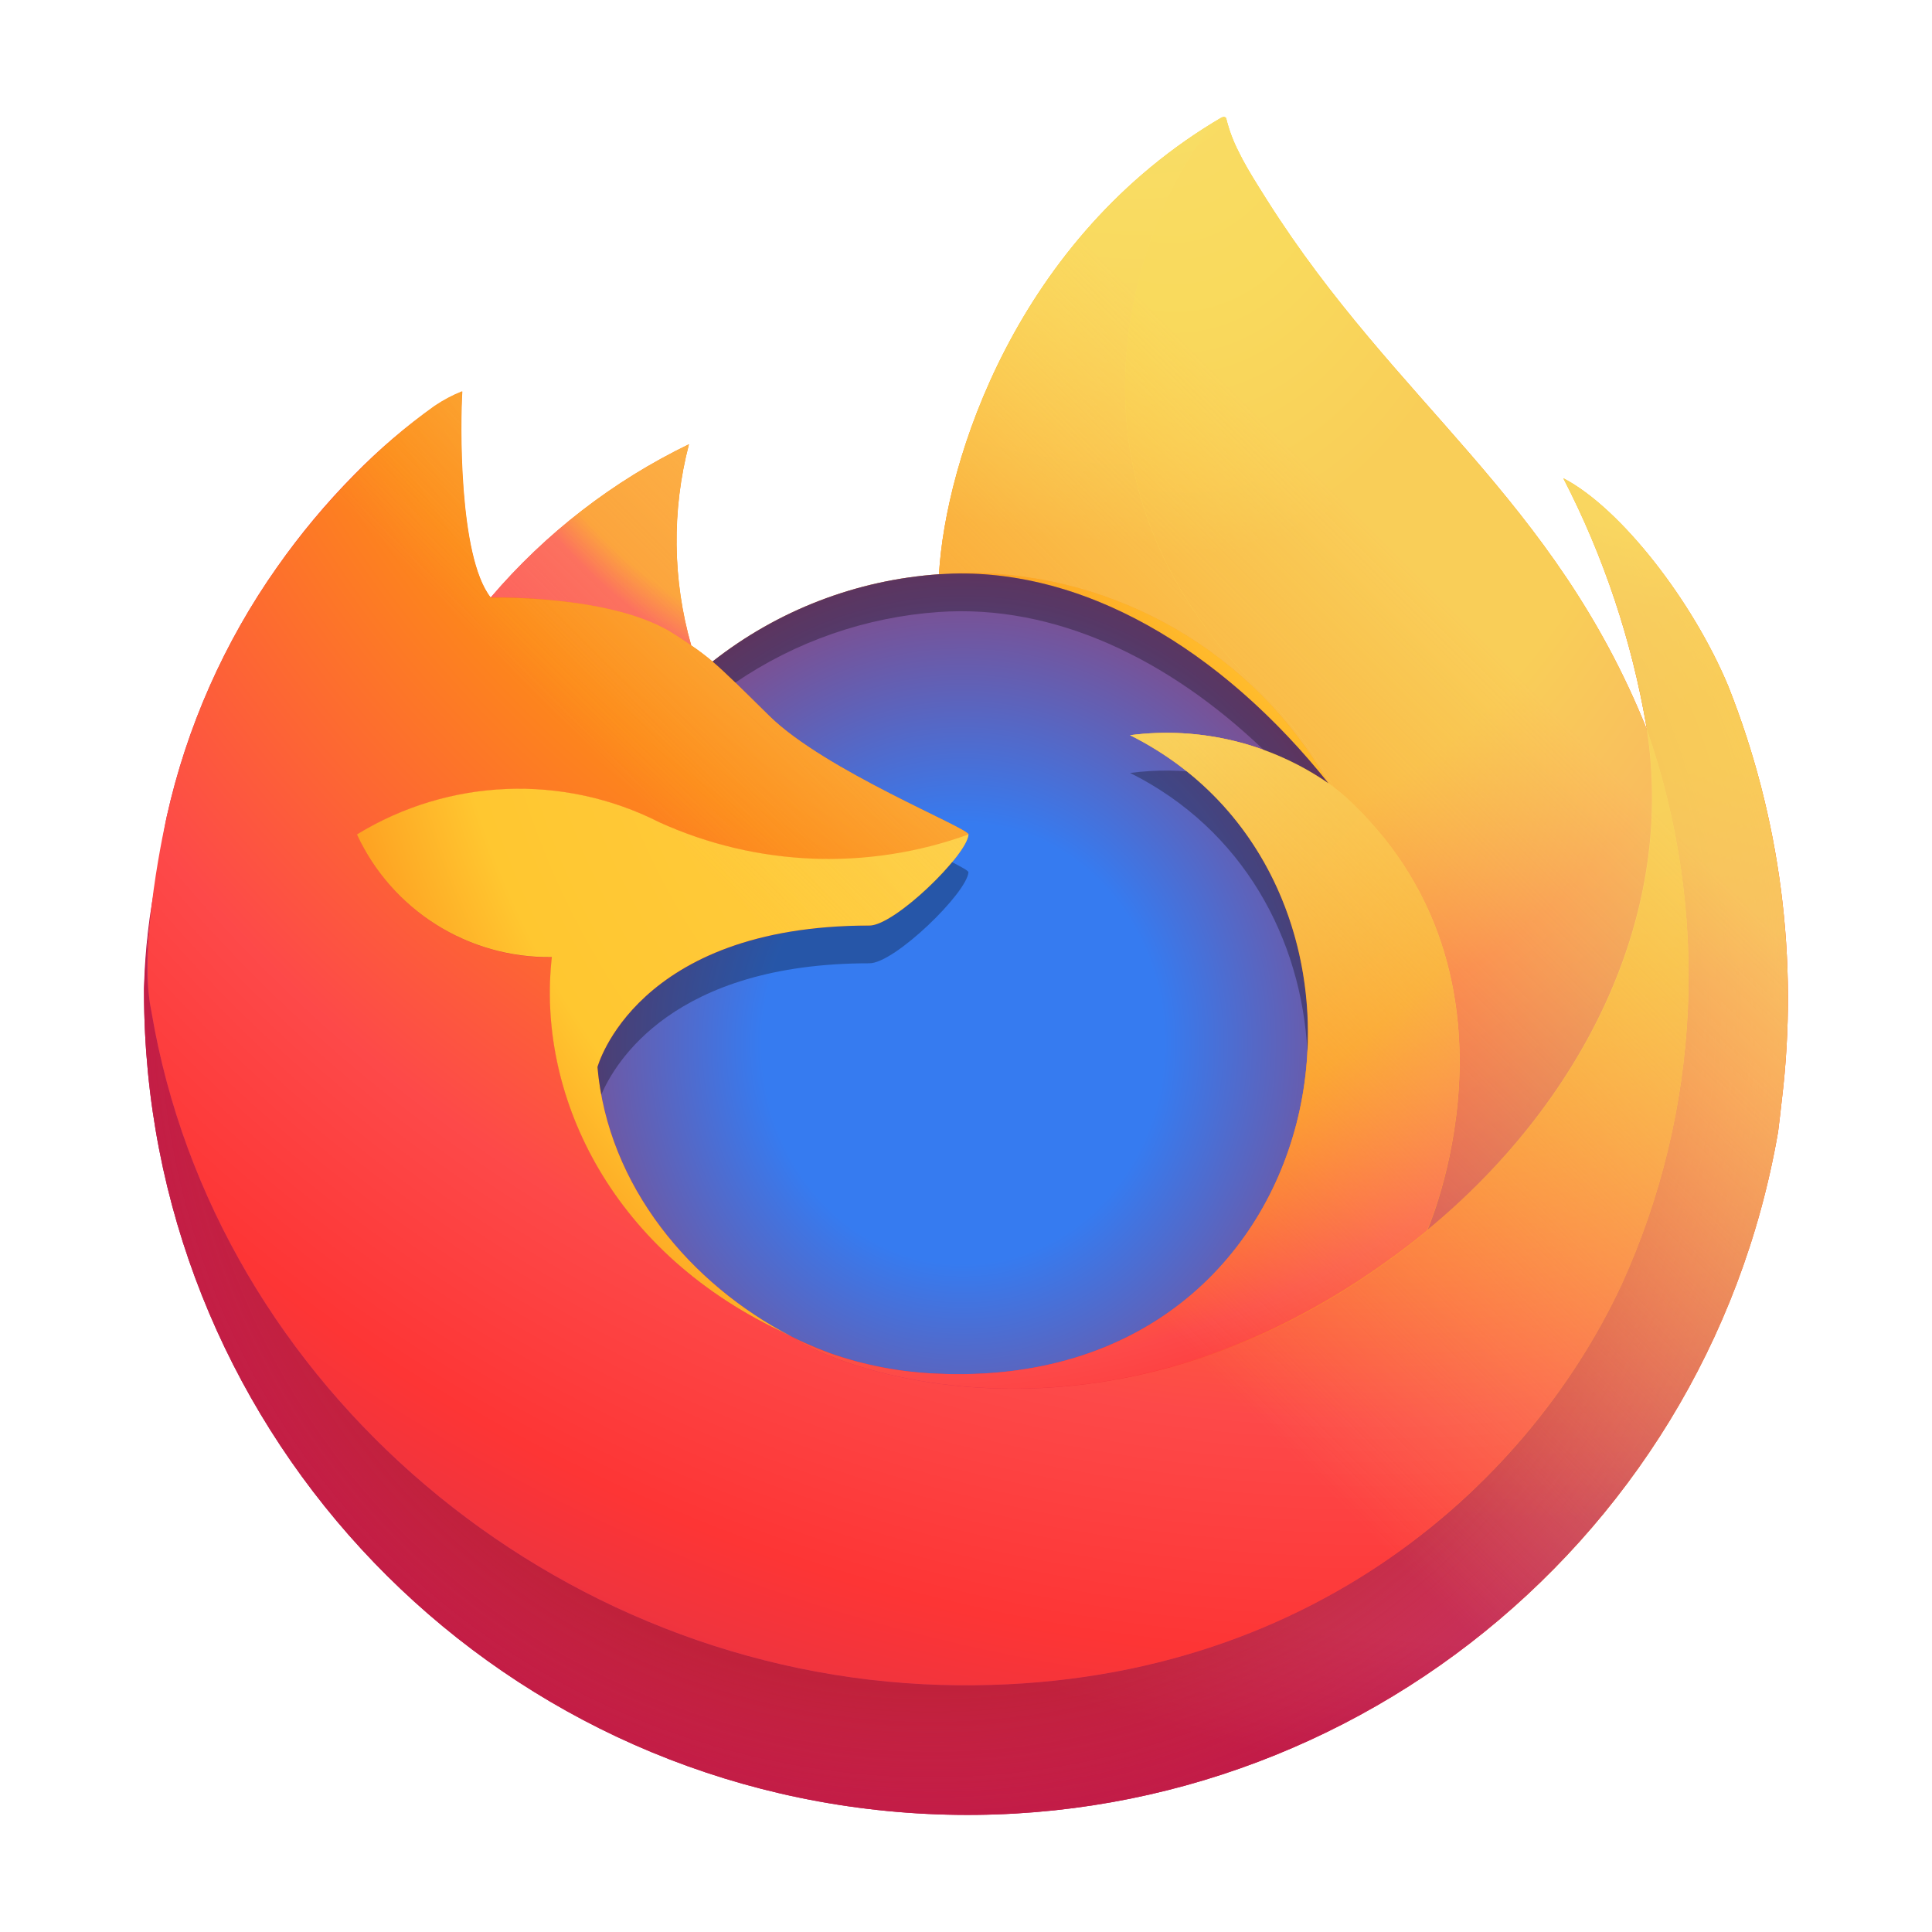
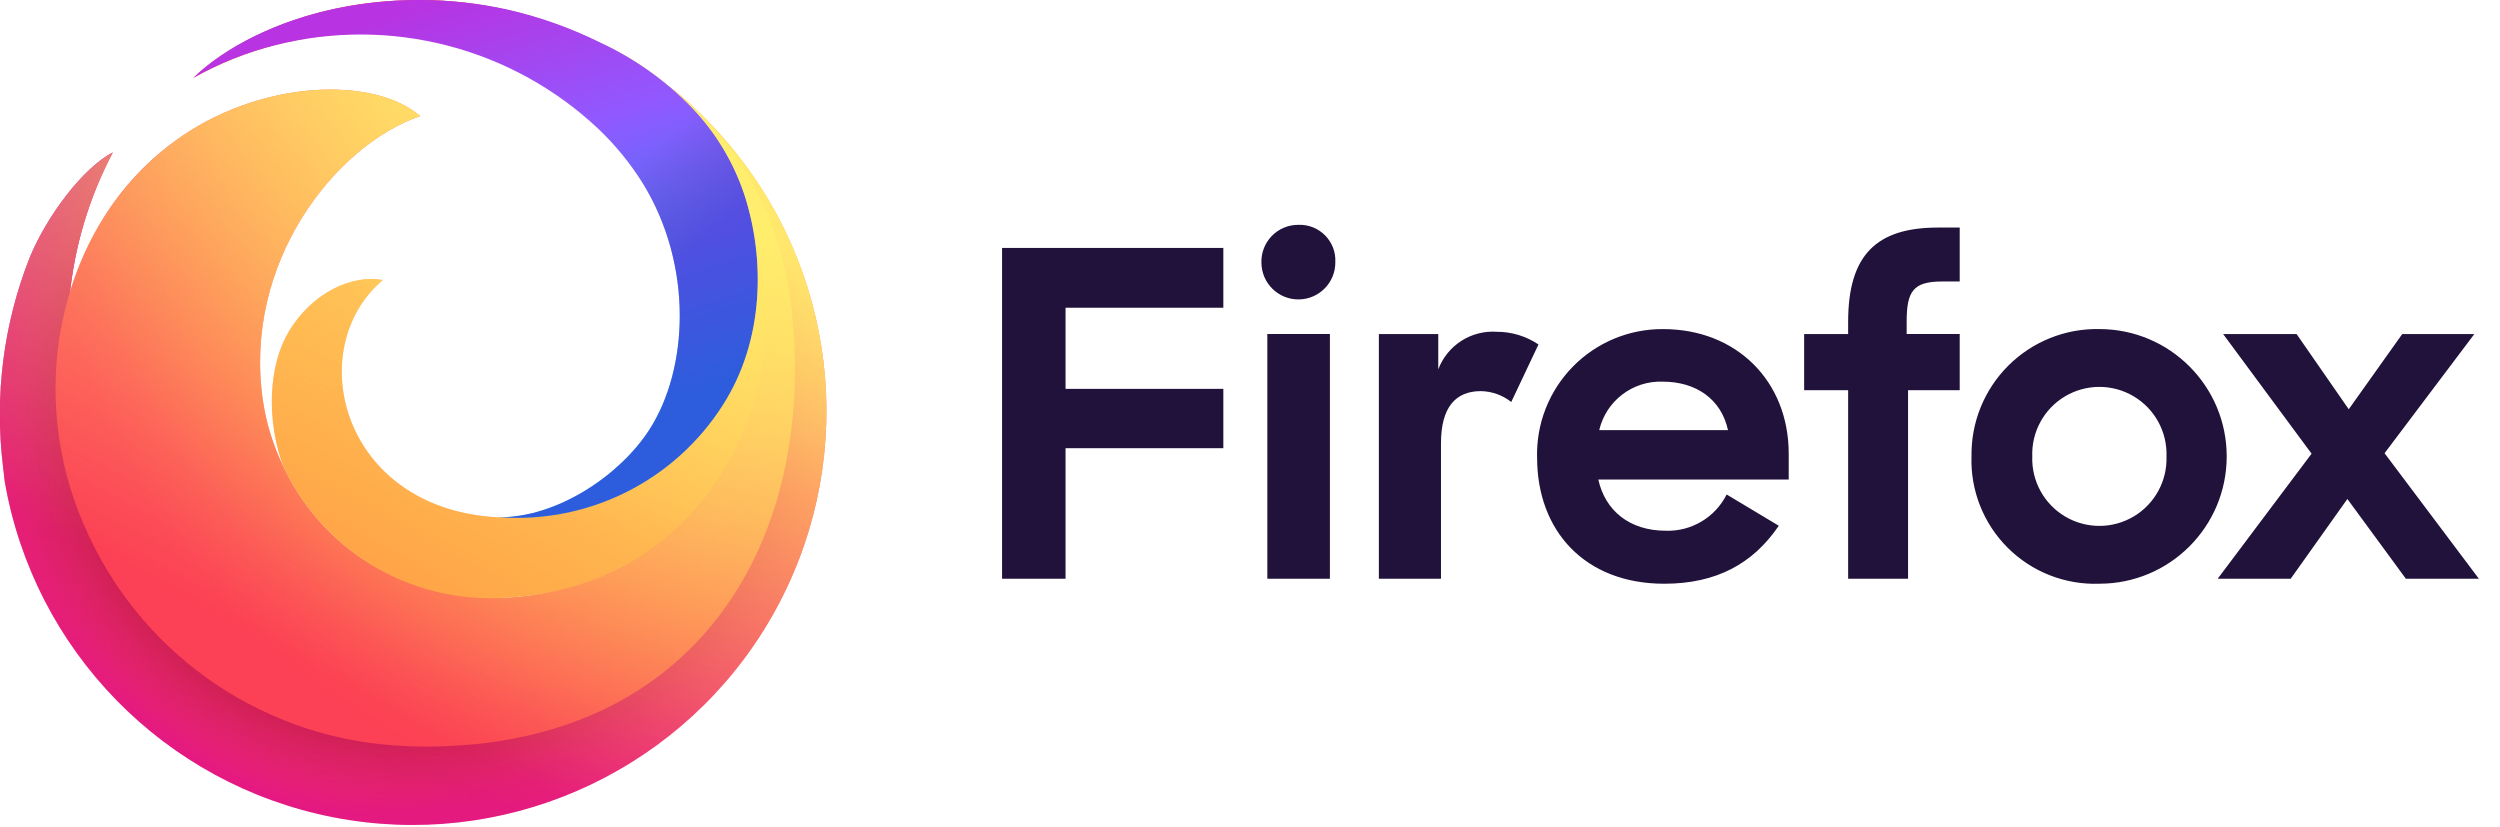
- <svg xmlns="http://www.w3.org/2000/svg" version="1.1" viewBox="0 0 512 512" role="img" aria-labelledby="title desc">
-   <defs>
-     <linearGradient id="a" x1="70.786" x2="6.447" y1="12.393" y2="74.468" gradientTransform="matrix(5.6273 0 0 5.6273 30.855 30.977)" gradientUnits="userSpaceOnUse">
-       <stop stop-color="#f8de68" offset=".048" />
-       <stop stop-color="#ffd259" offset=".111" />
-       <stop stop-color="#ffc730" offset=".225" />
-       <stop stop-color="#fd8a19" offset=".368" />
-       <stop stop-color="#fd8a19" offset=".401" />
-       <stop stop-color="#fd8a19" offset=".462" />
-       <stop stop-color="#fd3535" offset=".534" />
-       <stop stop-color="#bf2e5e" offset=".705" />
-     </linearGradient>
-     <radialGradient id="b" cx="-7907.2" cy="-8515.1" r="80.797" gradientTransform="matrix(5.6273 0 0 5.6273 44909 47998)" gradientUnits="userSpaceOnUse">
-       <stop stop-color="#fc4" offset=".129" />
-       <stop stop-color="#fd9733" offset=".186" />
-       <stop stop-color="#fd8a19" offset=".247" />
-       <stop stop-color="#fd8a19" offset=".283" />
-       <stop stop-color="#fd4949" offset=".403" />
-       <stop stop-color="#fd4949" offset=".467" />
-       <stop stop-color="#bf2e5e" offset=".71" />
-       <stop stop-color="#bf2e5e" offset=".782" />
-       <stop stop-color="#b8174c" offset=".86" />
-     </radialGradient>
-     <radialGradient id="c" cx="-7936.7" cy="-8482.1" r="80.797" gradientTransform="matrix(5.6273 0 0 5.6273 44909 47998)" gradientUnits="userSpaceOnUse">
-       <stop stop-color="#951212" offset=".3" />
-       <stop stop-color="#b22525" stop-opacity=".74" offset=".351" />
-       <stop stop-color="#d83030" stop-opacity=".343" offset=".435" />
-       <stop stop-color="#fd3535" stop-opacity=".094" offset=".497" />
-       <stop stop-color="#fd4949" stop-opacity="0" offset=".53" />
-     </radialGradient>
-     <radialGradient id="d" cx="-7927" cy="-8533.5" r="58.534" gradientTransform="matrix(5.6273 0 0 5.6273 44909 47998)" gradientUnits="userSpaceOnUse">
-       <stop stop-color="#f8de68" offset=".132" />
-       <stop stop-color="#fc4" offset=".252" />
-       <stop stop-color="#fd8a19" offset=".506" />
-       <stop stop-color="#fd8a19" offset=".526" />
-     </radialGradient>
-     <radialGradient id="g" cx="-7937.7" cy="-8518.4" r="27.676" gradientTransform="matrix(5.6273 0 0 5.6273 44909 47998)" gradientUnits="userSpaceOnUse">
-       <stop stop-color="#ffc730" offset="0" />
-       <stop stop-color="#ffc730" offset=".121" />
-       <stop stop-color="#ffc730" offset=".295" />
-       <stop stop-color="#fd9733" offset=".502" />
-       <stop stop-color="#fd9733" offset=".732" />
-       <stop stop-color="#fd5d5d" offset=".792" />
-     </radialGradient>
-     <radialGradient id="h" cx="-7916" cy="-8536" r="118.08" gradientTransform="matrix(5.6273 0 0 5.6273 44909 47998)" gradientUnits="userSpaceOnUse">
-       <stop stop-color="#f8de68" offset=".113" />
-       <stop stop-color="#fd8a19" offset=".456" />
-       <stop stop-color="#fd4949" offset=".622" />
-       <stop stop-color="#fd3535" offset=".716" />
-       <stop stop-color="#bf2e5e" offset=".904" />
-     </radialGradient>
-     <radialGradient id="i" cx="-7927.2" cy="-8522.9" r="86.499" gradientTransform="matrix(.59087 5.5992 -3.6746 .38829 -26328 47695)" gradientUnits="userSpaceOnUse">
-       <stop stop-color="#f8de68" offset="0" />
-       <stop stop-color="#ffd259" offset=".06" />
-       <stop stop-color="#ffc730" offset=".168" />
-       <stop stop-color="#fd8a19" offset=".304" />
-       <stop stop-color="#fd8a19" offset=".356" />
-       <stop stop-color="#fd8a19" offset=".455" />
-       <stop stop-color="#fd3535" offset=".57" />
-       <stop stop-color="#bf2e5e" offset=".737" />
-     </radialGradient>
-     <radialGradient id="j" cx="-7938.4" cy="-8508.2" r="73.72" gradientTransform="matrix(5.6273 0 0 5.6273 44909 47998)" gradientUnits="userSpaceOnUse">
-       <stop stop-color="#f8de68" offset=".137" />
-       <stop stop-color="#fd8a19" offset=".48" />
-       <stop stop-color="#fd4949" offset=".592" />
-       <stop stop-color="#fd3535" offset=".655" />
-       <stop stop-color="#bf2e5e" offset=".904" />
-     </radialGradient>
-     <radialGradient id="k" cx="-7918.9" cy="-8503.9" r="80.686" gradientTransform="matrix(5.6273 0 0 5.6273 44909 47998)" gradientUnits="userSpaceOnUse">
-       <stop stop-color="#f8de68" offset=".094" />
-       <stop stop-color="#fc4" offset=".231" />
-       <stop stop-color="#ffc730" offset=".509" />
-       <stop stop-color="#fd8a19" offset=".626" />
-     </radialGradient>
-     <linearGradient id="l" x1="70.013" x2="15.267" y1="12.061" y2="66.806" gradientTransform="matrix(5.6273 0 0 5.6273 30.855 30.977)" gradientUnits="userSpaceOnUse">
-       <stop stop-color="#f8de68" stop-opacity=".8" offset=".167" />
-       <stop stop-color="#f8de68" stop-opacity=".634" offset=".266" />
-       <stop stop-color="#f8de68" stop-opacity=".217" offset=".489" />
-       <stop stop-color="#f8de68" stop-opacity="0" offset=".6" />
-     </linearGradient>
-     <radialGradient id="e" cx="255.2" cy="267.3" r="96.869" gradientTransform="matrix(1.829 0 0 2.0032 -211.57 -258.89)" gradientUnits="userSpaceOnUse">
-       <stop stop-color="#367bf0" offset="0" />
-       <stop stop-color="#367bf0" offset=".3" />
-       <stop stop-color="#d41919" offset="1" />
-     </radialGradient>
-   </defs>
-   <g stroke-width="5.627">
-     <path d="m458.06 181.96c-9.476-22.802-28.699-47.421-43.752-55.204a226.59 226.59 0 0 1 22.087 66.2l0.039 0.366c-24.659-61.478-66.476-86.267-100.63-140.24-1.728-2.729-3.455-5.464-5.138-8.351-0.962-1.649-1.733-3.134-2.403-4.502a39.69 39.69 0 0 1-3.253-8.638 0.563 0.563 0 0 0-0.495-0.563 0.777 0.777 0 0 0-0.411 0c-0.028 0-0.073 0.051-0.107 0.062-0.034 0.011-0.107 0.062-0.158 0.084l0.084-0.146c-54.782 32.076-73.369 91.455-75.08 121.16a109.1 109.1 0 0 0-60.021 23.134 65.204 65.204 0 0 0-5.627-4.266 101.11 101.11 0 0 1-0.613-53.308 161.53 161.53 0 0 0-52.497 40.573h-0.101c-8.644-10.956-8.036-47.084-7.541-54.63a38.986 38.986 0 0 0-7.282 3.866 158.83 158.83 0 0 0-21.316 18.261 190.46 190.46 0 0 0-20.388 24.462v0.034-0.039a184.2 184.2 0 0 0-29.262 66.082l-0.293 1.441c-0.411 1.919-1.891 11.53-2.144 13.618 0 0.163-0.034 0.315-0.051 0.478a207.86 207.86 0 0 0-3.54 30.067v1.125a218.11 218.11 0 0 0 433.04 36.881c0.366-2.814 0.664-5.599 0.99-8.441a224.29 224.29 0 0 0-14.147-109.56zm-251.37 170.72c1.019 0.49 1.975 1.018 3.022 1.486l0.152 0.096q-1.587-0.76-3.174-1.581zm49.959-131.54m179.8-27.765v-0.208l0.039 0.231z" fill="url(#a)" />
-     <path d="m458.06 181.96c-9.476-22.802-28.699-47.421-43.752-55.204a226.59 226.59 0 0 1 22.087 66.2v0.208l0.039 0.231a197.52 197.52 0 0 1-6.787 147.2c-24.997 53.634-85.502 108.61-180.21 105.93-102.33-2.898-192.45-78.833-209.3-178.29-3.067-15.683 0-23.635 1.542-36.381a162.49 162.49 0 0 0-3.506 30.095v1.125a218.11 218.11 0 0 0 433.04 36.881c0.366-2.814 0.664-5.599 0.99-8.441a224.29 224.29 0 0 0-14.147-109.56z" fill="url(#b)" />
-     <path d="m458.06 181.96c-9.476-22.802-28.699-47.421-43.752-55.204a226.59 226.59 0 0 1 22.087 66.2v0.208l0.039 0.231a197.52 197.52 0 0 1-6.787 147.2c-24.997 53.634-85.502 108.61-180.21 105.93-102.33-2.898-192.45-78.833-209.3-178.29-3.067-15.683 0-23.635 1.542-36.381a162.49 162.49 0 0 0-3.506 30.095v1.125a218.11 218.11 0 0 0 433.04 36.881c0.366-2.814 0.664-5.599 0.99-8.441a224.29 224.29 0 0 0-14.147-109.56z" fill="url(#c)" />
-     <path d="m352.07 207.6c0.473 0.332 0.912 0.664 1.356 0.996a118.74 118.74 0 0 0-20.258-26.42c-67.787-67.798-17.765-147-9.33-151.03l0.084-0.124c-54.782 32.076-73.369 91.455-75.08 121.16 2.544-0.174 5.065-0.388 7.664-0.388a110.07 110.07 0 0 1 95.563 55.806z" fill="url(#d)" />
-     <path d="m256.65 221.14c-0.36 5.425-19.527 24.136-26.229 24.136-62.019 0-72.086 37.517-72.086 37.517 2.746 31.592 24.76 57.613 51.372 71.377 1.216 0.63 2.448 1.199 3.68 1.756 2.135 0.945 4.269 1.819 6.404 2.622 9.133 3.232 18.699 5.078 28.379 5.475 108.7 5.098 129.76-129.99 51.316-169.19 18.506-2.408 37.246 2.142 52.587 12.768-28.124-35.274-65.395-58.031-103.23-55.418-21.877 1.504-42.794 9.566-60.021 23.134 3.326 2.814 7.079 6.573 14.986 14.367 14.8 14.58 52.756 29.684 52.841 31.457z" fill="url(#e)" />
-     <path d="m178.66 168.06c1.767 1.125 3.224 2.105 4.502 2.988a101.11 101.11 0 0 1-0.613-53.308 161.53 161.53 0 0 0-52.497 40.573c1.064-0.028 32.7-0.596 48.609 9.746z" fill="url(#g)" />
-     <path d="m40.162 268.24c16.831 99.457 106.97 175.39 209.3 178.29 94.708 2.679 155.21-52.3 180.21-105.93a197.52 197.52 0 0 0 6.787-147.2v-0.208c0-0.163-0.034-0.259 0-0.208l0.039 0.366c7.738 50.516-17.957 99.457-58.125 132.55l-0.124 0.281c-78.265 63.741-153.16 38.457-168.32 28.137q-1.587-0.76-3.174-1.581c-45.632-21.812-64.483-63.386-60.443-99.041a56.009 56.009 0 0 1-51.664-32.498 82.26 82.26 0 0 1 80.184-3.219 108.61 108.61 0 0 0 81.889 3.219c-0.084-1.773-38.041-16.882-52.841-31.457-7.906-7.794-11.66-11.547-14.986-14.367a65.204 65.204 0 0 0-5.627-4.266c-1.294-0.883-2.752-1.84-4.502-2.988-15.908-10.343-47.545-9.775-48.592-9.746h-0.101c-8.644-10.956-8.036-47.084-7.541-54.63a38.986 38.986 0 0 0-7.282 3.866 158.83 158.83 0 0 0-21.316 18.261 190.46 190.46 0 0 0-20.472 24.406v0.034-0.039a184.2 184.2 0 0 0-29.262 66.082c-0.107 0.445-7.856 34.321-4.035 51.89z" fill="url(#h)" />
-     <path d="m333.18 182.18a118.74 118.74 0 0 1 20.258 26.448c1.199 0.906 2.318 1.806 3.269 2.679 49.447 45.581 23.539 110.01 21.609 114.6 40.168-33.094 65.84-82.035 58.125-132.55-24.67-61.507-66.487-86.295-100.64-140.27-1.728-2.729-3.455-5.464-5.138-8.351-0.962-1.649-1.733-3.134-2.403-4.502a39.69 39.69 0 0 1-3.253-8.638 0.563 0.563 0 0 0-0.495-0.563 0.777 0.777 0 0 0-0.411 0c-0.028 0-0.073 0.051-0.107 0.062-0.034 0.011-0.107 0.062-0.158 0.084-8.435 4.001-58.457 83.206 9.341 151z" fill="url(#i)" />
-     <path d="m356.68 211.28c-0.951-0.872-2.071-1.773-3.269-2.679-0.445-0.332-0.883-0.664-1.356-0.996a75.294 75.294 0 0 0-52.587-12.768c78.445 39.222 57.399 174.29-51.316 169.19a96.987 96.987 0 0 1-28.379-5.475q-3.202-1.199-6.404-2.622c-1.232-0.563-2.465-1.125-3.68-1.756l0.152 0.096c15.16 10.349 90.037 35.632 168.32-28.137l0.124-0.281c1.953-4.558 27.861-69.008-21.609-114.57z" fill="url(#j)" />
-     <path d="m158.34 282.79s10.067-37.517 72.086-37.517c6.702 0 25.886-18.711 26.229-24.136a108.61 108.61 0 0 1-81.889-3.219 82.26 82.26 0 0 0-80.184 3.219 56.009 56.009 0 0 0 51.664 32.498c-4.04 35.66 14.811 77.235 60.443 99.041 1.019 0.49 1.975 1.018 3.022 1.486-26.634-13.759-48.626-39.78-51.372-71.371z" fill="url(#k)" />
-     <path d="m458.06 181.96c-9.476-22.802-28.699-47.421-43.752-55.204a226.59 226.59 0 0 1 22.087 66.2l0.039 0.366c-24.659-61.478-66.476-86.267-100.63-140.24-1.728-2.729-3.455-5.464-5.138-8.351-0.962-1.649-1.733-3.134-2.403-4.502a39.69 39.69 0 0 1-3.253-8.638 0.563 0.563 0 0 0-0.495-0.563 0.777 0.777 0 0 0-0.411 0c-0.028 0-0.073 0.051-0.107 0.062-0.034 0.011-0.107 0.062-0.158 0.084l0.084-0.146c-54.782 32.076-73.369 91.455-75.08 121.16 2.544-0.174 5.065-0.388 7.664-0.388a110.07 110.07 0 0 1 95.563 55.806 75.294 75.294 0 0 0-52.587-12.768c78.445 39.222 57.399 174.29-51.316 169.19a96.987 96.987 0 0 1-28.379-5.475q-3.202-1.199-6.404-2.622c-1.232-0.563-2.465-1.125-3.68-1.756l0.152 0.096q-1.587-0.76-3.174-1.581c1.019 0.49 1.975 1.018 3.022 1.486-26.634-13.764-48.626-39.785-51.372-71.377 0 0 10.067-37.517 72.086-37.517 6.702 0 25.886-18.711 26.229-24.136-0.084-1.773-38.041-16.882-52.841-31.457-7.906-7.794-11.66-11.547-14.986-14.367a65.204 65.204 0 0 0-5.627-4.266 101.11 101.11 0 0 1-0.613-53.308 161.53 161.53 0 0 0-52.497 40.573h-0.101c-8.644-10.956-8.036-47.084-7.541-54.63a38.986 38.986 0 0 0-7.282 3.866 158.83 158.83 0 0 0-21.316 18.261 190.46 190.46 0 0 0-20.388 24.462v0.034-0.039a184.2 184.2 0 0 0-29.262 66.082l-0.293 1.441c-0.411 1.919-2.251 11.665-2.515 13.759v0a253.76 253.76 0 0 0-3.219 30.404v1.125a218.11 218.11 0 0 0 433.04 36.881c0.366-2.814 0.664-5.599 0.99-8.441a224.29 224.29 0 0 0-14.147-109.56zm-21.637 11.204 0.039 0.231z" fill="url(#l)" />
-     <path d="m255.93 151.99c-2.358-0.032-4.721 0.032-7.086 0.195-21.877 1.504-42.794 9.566-60.021 23.135 1.712 1.448 3.599 3.21 6.045 5.58 15.976-10.894 34.596-17.383 53.977-18.715 30.56-2.11 60.752 12.34 86.055 36.562 6.034 2.192 11.815 5.143 17.174 8.855-26.367-33.069-60.772-55.137-96.143-55.613zm53.965 52.219c-3.462-0.032-6.94 0.175-10.41 0.627 30.029 15.006 45.46 44.064 46.992 73.93 1.451-27.75-9.042-56.061-31.998-74.357-1.524-0.107-3.052-0.185-4.584-0.199zm-57.592 24.266c-6.138 7.408-17.131 16.805-21.883 16.805-62.019 0-72.086 37.518-72.086 37.518 0.215 2.476 0.563 4.912 1.008 7.316 3.635-8.509 19.055-34.834 71.078-34.834 6.702 0 25.868-18.712 26.229-24.137-0.017-0.363-1.678-1.307-4.346-2.668z" opacity=".3" />
-   </g>
+ <svg xmlns="http://www.w3.org/2000/svg" viewBox="0 0 242 80" role="img" aria-labelledby="title desc">
+   <radialGradient id="a" cx="96%" cy="15%" r="90%">
+     <stop offset="0" stop-color="#fff36e" />
+     <stop offset=".5" stop-color="#fc4055" />
+     <stop offset="1" stop-color="#e31587" />
+   </radialGradient>
+   <radialGradient id="b" cx="10%" cy="18%" r="70%">
+     <stop offset="0" stop-color="#c60084" />
+     <stop offset="1" stop-color="#fc4055" stop-opacity="0" />
+   </radialGradient>
+   <radialGradient id="c" cx="110%" cy="8%" r="133%">
+     <stop offset="0" stop-color="#ffde67" stop-opacity=".6" />
+     <stop offset=".66" stop-color="#fc4055" stop-opacity="0" />
+   </radialGradient>
+   <radialGradient id="d" cx="44%" cy="51%" r="175%">
+     <stop offset=".15" stop-color="#810220" />
+     <stop offset=".27" stop-color="#fc4055" stop-opacity="0" />
+   </radialGradient>
+   <radialGradient id="e" cx="53%" cy="55%" r="160%">
+     <stop offset=".12" stop-color="#810220" />
+     <stop offset=".3" stop-color="#fc4055" stop-opacity="0" />
+   </radialGradient>
+   <radialGradient id="f" cx="90%" cy="11%" r="111%">
+     <stop offset="0" stop-color="#ff9640" />
+     <stop offset=".8" stop-color="#fc4055" />
+   </radialGradient>
+   <radialGradient id="g" cx="91%" cy="18%" r="113%">
+     <stop offset=".09" stop-color="#ffde67" />
+     <stop offset=".82" stop-color="#ff9640" stop-opacity="0" />
+   </radialGradient>
+   <radialGradient id="h" cx="63%" cy="49%" r="54%">
+     <stop offset=".36" stop-color="#fc4055" />
+     <stop offset=".59" stop-color="#ff9640" stop-opacity="0" />
+   </radialGradient>
+   <radialGradient id="i" cx="53%" cy="52%" r="54%">
+     <stop offset=".22" stop-color="#fc4055" stop-opacity=".8" />
+     <stop offset=".47" stop-color="#ff9640" stop-opacity="0" />
+   </radialGradient>
+   <radialGradient id="j" cx="109%" cy="2%" r="170%">
+     <stop offset=".05" stop-color="#fff36e" />
+     <stop offset=".55" stop-color="#ff9640" />
+     <stop offset=".7" stop-color="#ff9640" />
+   </radialGradient>
+   <linearGradient id="k" x1="50%" y1="-3%" x2="79%" y2="79%">
+     <stop offset="0" stop-color="#b833e1" />
+     <stop offset=".37" stop-color="#9059ff" />
+     <stop offset="1" stop-color="#0090ed" />
+   </linearGradient>
+   <linearGradient id="l" x1="85%" y1="51%" x2="32%" y2="-10%">
+     <stop offset="0" stop-color="#592acb" stop-opacity=".5" />
+     <stop offset=".24" stop-color="#722291" stop-opacity="0" />
+   </linearGradient>
+   <linearGradient id="m" x1="75%" y1="9%" x2="21%" y2="99%">
+     <stop offset="0" stop-color="#fff36e" stop-opacity=".8" />
+     <stop offset=".09" stop-color="#fff36e" stop-opacity=".7" />
+     <stop offset=".75" stop-color="#fff36e" stop-opacity="0" />
+   </linearGradient>
+   <path d="M71.944 15.7A39.47 39.47 0 0 0 41.588.009C32.3-.177 25.884 2.614 22.254 4.858 27.111 2.041 34.14.443 40.294.522c15.83.2 32.832 10.981 35.357 30.413 2.9 22.306-12.637 40.923-34.493 40.98-24.045.061-38.67-21.229-34.847-40.352a19.735 19.735 0 0 1 .413-2.787 37.815 37.815 0 0 1 4.193-14.018c-2.769 1.433-6.295 5.965-8.035 10.163A41.355 41.355 0 0 0 .284 45.1c.06.518.114 1.035.182 1.549A40.062 40.062 0 1 0 71.944 15.7z" fill="url(#a)" />
+   <path d="M71.944 15.7A39.47 39.47 0 0 0 41.588.009C32.3-.177 25.884 2.614 22.254 4.858 27.111 2.041 34.14.443 40.294.522c15.83.2 32.832 10.981 35.357 30.413 2.9 22.306-12.637 40.923-34.493 40.98-24.045.061-38.67-21.229-34.847-40.352a19.735 19.735 0 0 1 .413-2.787 37.815 37.815 0 0 1 4.193-14.018c-2.769 1.433-6.295 5.965-8.035 10.163A41.355 41.355 0 0 0 .284 45.1c.06.518.114 1.035.182 1.549A40.062 40.062 0 1 0 71.944 15.7z" fill="url(#b)" opacity=".67" />
+   <path d="M71.944 15.7A39.47 39.47 0 0 0 41.588.009C32.3-.177 25.884 2.614 22.254 4.858 27.111 2.041 34.14.443 40.294.522c15.83.2 32.832 10.981 35.357 30.413 2.9 22.306-12.637 40.923-34.493 40.98-24.045.061-38.67-21.229-34.847-40.352a19.735 19.735 0 0 1 .413-2.787 37.815 37.815 0 0 1 4.193-14.018c-2.769 1.433-6.295 5.965-8.035 10.163A41.355 41.355 0 0 0 .284 45.1c.06.518.114 1.035.182 1.549A40.062 40.062 0 1 0 71.944 15.7z" fill="url(#c)" />
+   <path d="M71.944 15.7A39.47 39.47 0 0 0 41.588.009C32.3-.177 25.884 2.614 22.254 4.858 27.111 2.041 34.14.443 40.294.522c15.83.2 32.832 10.981 35.357 30.413 2.9 22.306-12.637 40.923-34.493 40.98-24.045.061-38.67-21.229-34.847-40.352a19.735 19.735 0 0 1 .413-2.787 37.815 37.815 0 0 1 4.193-14.018c-2.769 1.433-6.295 5.965-8.035 10.163A41.355 41.355 0 0 0 .284 45.1c.06.518.114 1.035.182 1.549A40.062 40.062 0 1 0 71.944 15.7z" fill="url(#d)" />
+   <path d="M71.944 15.7A39.47 39.47 0 0 0 41.588.009C32.3-.177 25.884 2.614 22.254 4.858 27.111 2.041 34.14.443 40.294.522c15.83.2 32.832 10.981 35.357 30.413 2.9 22.306-12.637 40.923-34.493 40.98-24.045.061-38.67-21.229-34.847-40.352a19.735 19.735 0 0 1 .413-2.787 37.815 37.815 0 0 1 4.193-14.018c-2.769 1.433-6.295 5.965-8.035 10.163A41.355 41.355 0 0 0 .284 45.1c.06.518.114 1.035.182 1.549A40.062 40.062 0 1 0 71.944 15.7z" fill="url(#e)" />
+   <path d="M76.625 29.826C74.374 9.518 56.263.39 40.294.522c-6.155.05-13.183 1.519-18.04 4.336a19.7 19.7 0 0 0-3.56 2.7c.129-.107.514-.424 1.152-.862l.063-.043.056-.038a26.655 26.655 0 0 1 7.692-3.572A43.5 43.5 0 0 1 40.84 1.5a33.254 33.254 0 0 1 31.25 31.993C72.457 46.7 61.648 57.23 49.188 57.84c-9.062.444-17.6-3.941-21.77-12.713a21.68 21.68 0 0 1-1.964-6.333c-1.976-13.35 6.989-24.735 15.21-27.554-4.435-3.874-15.548-3.611-23.819 2.474-5.956 4.382-9.82 11.049-11.1 19a32.945 32.945 0 0 0 2.34 18 35.3 35.3 0 0 0 30.089 21.443q1.489.114 2.984.113c26.462 0 37.942-20.087 35.467-42.444z" fill="url(#f)" />
+   <path d="M76.625 29.826C74.374 9.518 56.263.39 40.294.522c-6.155.05-13.183 1.519-18.04 4.336a19.7 19.7 0 0 0-3.56 2.7c.129-.107.514-.424 1.152-.862l.063-.043.056-.038a26.655 26.655 0 0 1 7.692-3.572A43.5 43.5 0 0 1 40.84 1.5a33.254 33.254 0 0 1 31.25 31.993C72.457 46.7 61.648 57.23 49.188 57.84c-9.062.444-17.6-3.941-21.77-12.713a21.68 21.68 0 0 1-1.964-6.333c-1.976-13.35 6.989-24.735 15.21-27.554-4.435-3.874-15.548-3.611-23.819 2.474-5.956 4.382-9.82 11.049-11.1 19a32.945 32.945 0 0 0 2.34 18 35.3 35.3 0 0 0 30.089 21.443q1.489.114 2.984.113c26.462 0 37.942-20.087 35.467-42.444z" fill="url(#g)" />
+   <path d="M76.625 29.826C74.374 9.518 56.263.39 40.294.522c-6.155.05-13.183 1.519-18.04 4.336a19.7 19.7 0 0 0-3.56 2.7c.129-.107.514-.424 1.152-.862l.063-.043.056-.038a26.655 26.655 0 0 1 7.692-3.572A43.5 43.5 0 0 1 40.84 1.5a33.254 33.254 0 0 1 31.25 31.993C72.457 46.7 61.648 57.23 49.188 57.84c-9.062.444-17.6-3.941-21.77-12.713a21.68 21.68 0 0 1-1.964-6.333c-1.976-13.35 6.989-24.735 15.21-27.554-4.435-3.874-15.548-3.611-23.819 2.474-5.956 4.382-9.82 11.049-11.1 19a32.945 32.945 0 0 0 2.34 18 35.3 35.3 0 0 0 30.089 21.443q1.489.114 2.984.113c26.462 0 37.942-20.087 35.467-42.444z" fill="url(#h)" opacity=".53" />
+   <path d="M76.625 29.826C74.374 9.518 56.263.39 40.294.522c-6.155.05-13.183 1.519-18.04 4.336a19.7 19.7 0 0 0-3.56 2.7c.129-.107.514-.424 1.152-.862l.063-.043.056-.038a26.655 26.655 0 0 1 7.692-3.572A43.5 43.5 0 0 1 40.84 1.5a33.254 33.254 0 0 1 31.25 31.993C72.457 46.7 61.648 57.23 49.188 57.84c-9.062.444-17.6-3.941-21.77-12.713a21.68 21.68 0 0 1-1.964-6.333c-1.976-13.35 6.989-24.735 15.21-27.554-4.435-3.874-15.548-3.611-23.819 2.474-5.956 4.382-9.82 11.049-11.1 19a32.945 32.945 0 0 0 2.34 18 35.3 35.3 0 0 0 30.089 21.443q1.489.114 2.984.113c26.462 0 37.942-20.087 35.467-42.444z" fill="url(#i)" opacity=".53" />
+   <path d="M49.188 57.84c17.1-1.04 24.42-15.2 24.879-25.245C74.783 16.9 65.472-.02 40.84 1.5a43.5 43.5 0 0 0-13.183 1.546 28.855 28.855 0 0 0-7.692 3.572l-.056.038-.063.043q-.574.4-1.123.842A33.482 33.482 0 0 1 39.7 3.605c14.142 1.856 27.072 12.857 27.072 27.373 0 11.169-8.631 19.7-18.738 19.087-15.015-.9-18.8-16.3-10.989-22.954-2.106-.453-6.064.435-8.82 4.555-2.473 3.7-2.333 9.41-.807 13.461a22.118 22.118 0 0 0 21.77 12.713z" fill="url(#j)" />
+   <path d="M72.016 18.726a22.458 22.458 0 0 0-4.882-8.144 30.224 30.224 0 0 0-9.094-6.493A40.518 40.518 0 0 0 49.1.92a39.834 39.834 0 0 0-16.565-.1c-5.683 1.2-10.68 3.659-13.841 6.733a32.1 32.1 0 0 1 8.031-3.2 33.565 33.565 0 0 1 31.173 8.1 27.01 27.01 0 0 1 4.329 5.3c4.895 7.959 4.432 17.965.615 23.866-2.835 4.384-8.907 8.5-14.572 8.452A23.629 23.629 0 0 0 69.98 39.2c3.989-6.224 4.125-14.145 2.036-20.474z" fill="url(#k)" />
+   <path d="M72.016 18.726a22.458 22.458 0 0 0-4.882-8.144 30.224 30.224 0 0 0-9.094-6.493A40.518 40.518 0 0 0 49.1.92a39.834 39.834 0 0 0-16.565-.1c-5.683 1.2-10.68 3.659-13.841 6.733a32.1 32.1 0 0 1 8.031-3.2 33.565 33.565 0 0 1 31.173 8.1 27.01 27.01 0 0 1 4.329 5.3c4.895 7.959 4.432 17.965.615 23.866-2.835 4.384-8.907 8.5-14.572 8.452A23.629 23.629 0 0 0 69.98 39.2c3.989-6.224 4.125-14.145 2.036-20.474z" fill="url(#l)" />
+   <path d="M97 24h21.419v5.79h-15.274v7.851h15.274v5.746h-15.274v12.634H97zm28.705-2.237a3.444 3.444 0 0 1 3.555 3.6 3.577 3.577 0 0 1-7.154.088 3.553 3.553 0 0 1 3.599-3.686zm-3.028 10.571h6.057v23.687h-6.057zm23.613 6.579a4.9 4.9 0 0 0-2.94-1.053c-2.458 0-3.863 1.579-3.863 5.044v13.117h-6.013V32.336h5.75v3.421a5.647 5.647 0 0 1 5.662-3.641 7.194 7.194 0 0 1 4.038 1.228zm2.5 5.4a12.121 12.121 0 0 1 12.2-12.457c7.11 0 12.158 5.044 12.158 12.062v2.5h-18.431c.659 2.983 2.985 4.957 6.54 4.957a6.354 6.354 0 0 0 5.882-3.509l5.047 3.026c-2.5 3.685-6.057 5.614-11.1 5.614-7.686-.006-12.294-5.134-12.294-12.196zm6.013-2.676h12.467c-.658-3.026-3.116-4.693-6.32-4.693a6.088 6.088 0 0 0-6.145 4.69zm19.839-9.3h4.258v-1.186c0-6.448 2.721-9.123 8.69-9.123h2.11v5.22h-1.712c-2.809 0-3.423.964-3.423 3.9v1.185h5.135v5.438h-5v18.25h-5.8V37.774h-4.258zm16.2 11.842a12.131 12.131 0 0 1 12.378-12.325 12.325 12.325 0 1 1 0 24.65 11.951 11.951 0 0 1-12.38-12.326zm18.874 0a6.5 6.5 0 1 0-12.992 0 6.5 6.5 0 1 0 12.992 0zm14.045-.263l-8.561-11.58h7.11l5.048 7.281 5.179-7.281h6.979l-8.691 11.535 9.13 12.15h-7.067l-5.662-7.72-5.486 7.72h-7.067z" fill="#20123a" />
+   <path d="M71.944 15.7a39.958 39.958 0 0 0-3.482-3.982 31.342 31.342 0 0 0-3.177-2.926 24.393 24.393 0 0 1 1.849 1.79 22.466 22.466 0 0 1 4.882 8.144c2.089 6.329 1.953 14.25-2.036 20.471a23.539 23.539 0 0 1-20.855 10.895c-.361 0-.725 0-1.091-.027-15.015-.9-18.8-16.3-10.988-22.954-2.107-.453-6.065.435-8.821 4.555-2.473 3.7-2.333 9.41-.807 13.461a21.679 21.679 0 0 1-1.963-6.333c-1.977-13.35 6.988-24.735 15.209-27.554-4.435-3.874-15.548-3.611-23.819 2.474a27.845 27.845 0 0 0-10.087 14.6 38.5 38.5 0 0 1 4.159-13.553c-2.769 1.433-6.295 5.965-8.035 10.163A41.355 41.355 0 0 0 .284 45.1c.06.518.114 1.035.182 1.549A40.062 40.062 0 1 0 71.944 15.7z" fill="url(#m)" />
</svg>
